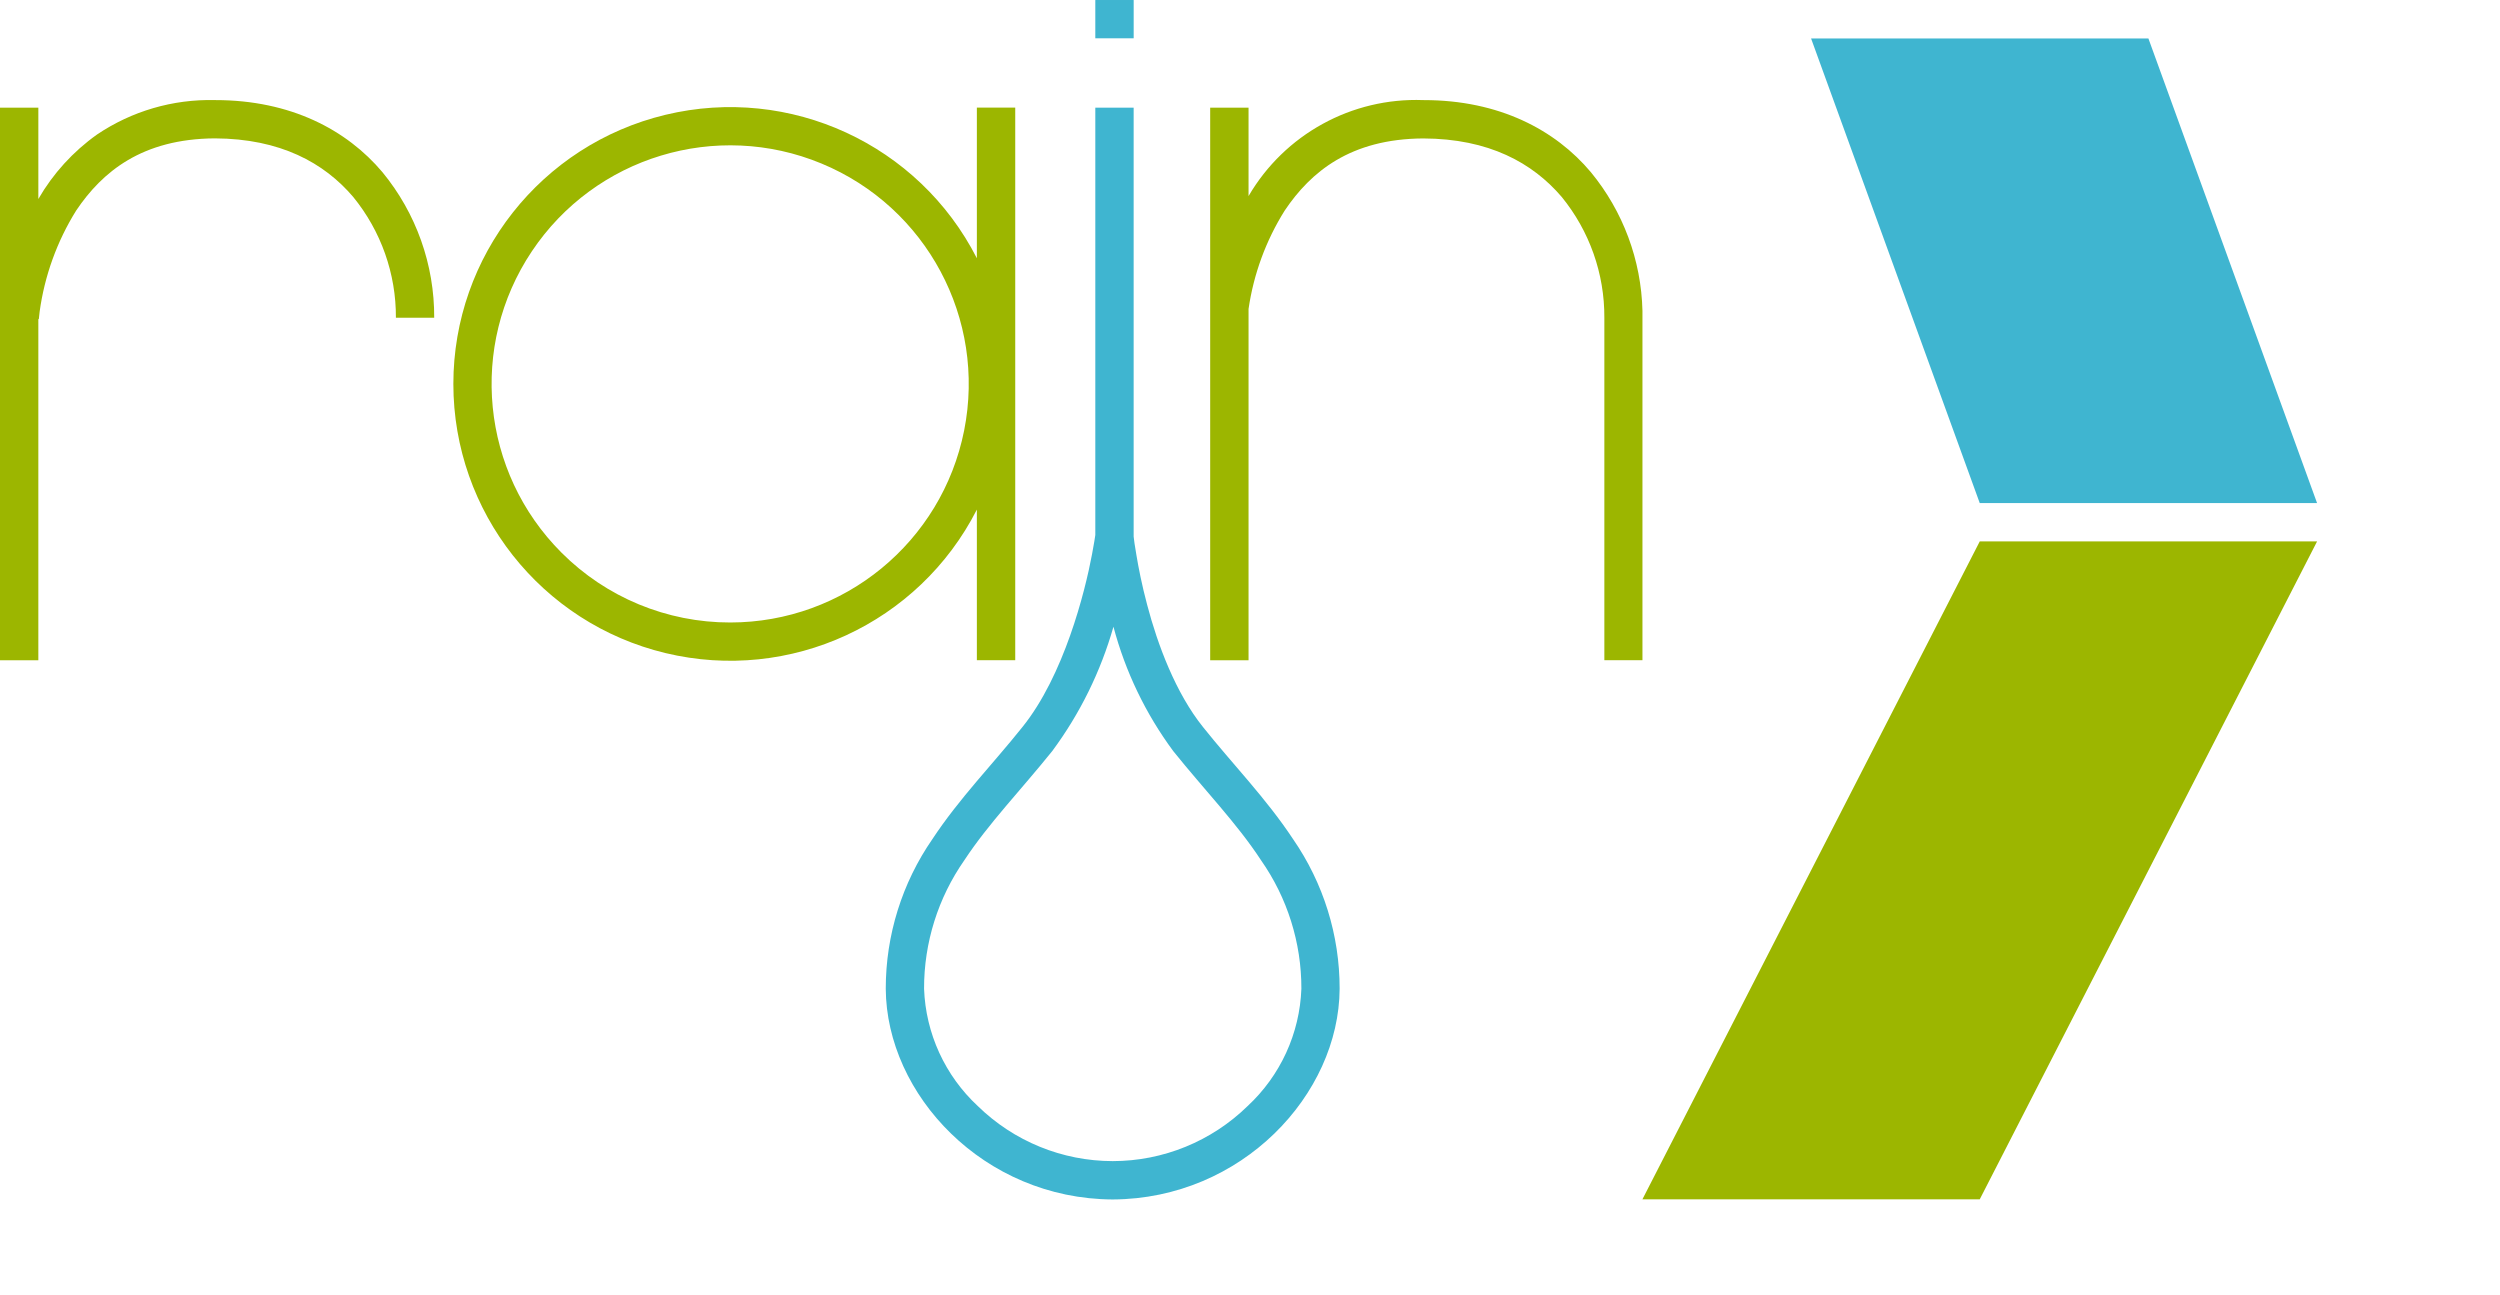
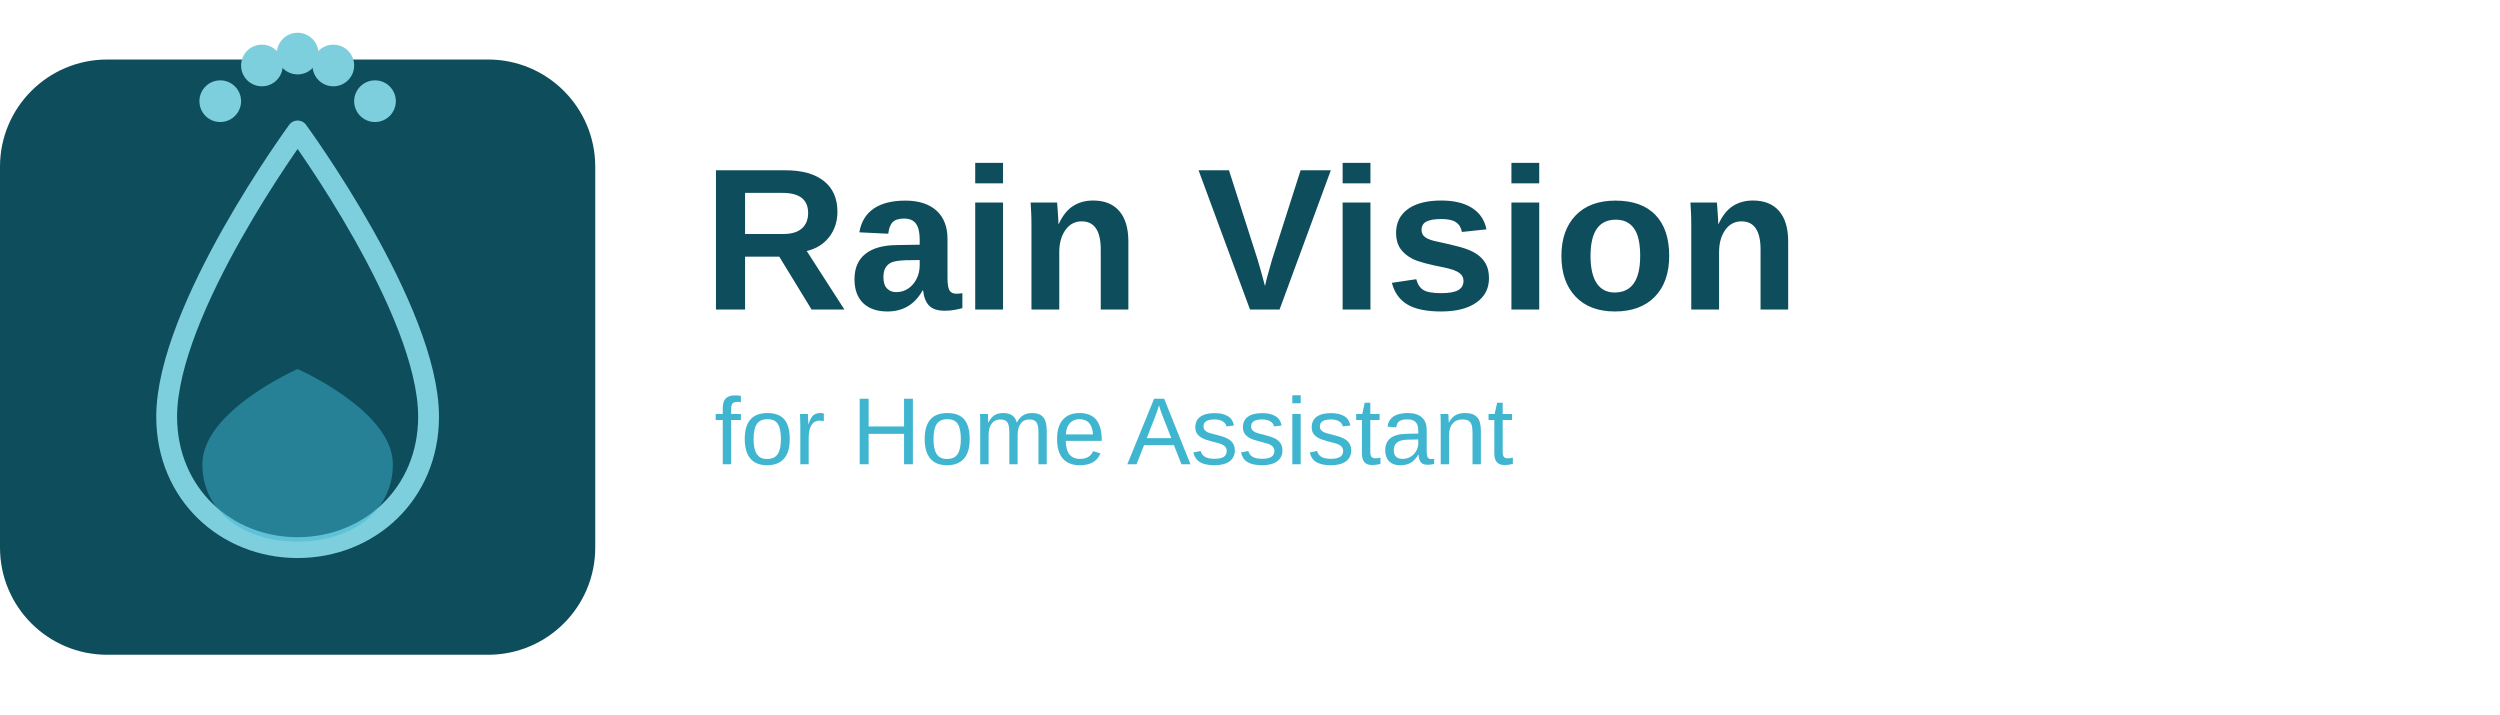
- <svg xmlns="http://www.w3.org/2000/svg" width="271" height="140.288" viewBox="0 0 271 140.288">
-   <defs>
-     <clipPath id="clip-path">
-       <rect id="Rettangolo_2" data-name="Rettangolo 2" width="251.17" height="130.023" fill="none" />
-     </clipPath>
-     <clipPath id="clip-path-2">
-       <rect id="Rettangolo_3" data-name="Rettangolo 3" width="271" height="140.286" fill="none" />
-     </clipPath>
-   </defs>
-   <g id="Raggruppa_1" data-name="Raggruppa 1" style="mix-blend-mode: normal;isolation: isolate">
-     <path id="Tracciato_1" data-name="Tracciato 1" d="M152.706,121.654,189.272,50.34h36.567l-36.567,71.314Z" transform="translate(25.332 8.351)" fill="#9cb600" />
-     <path id="Tracciato_2" data-name="Tracciato 2" d="M168.388,3.576h36.566L223.237,53.94H186.671Z" transform="translate(27.933 0.593)" fill="#3fb5d0" />
-     <g id="Raggruppa_2" data-name="Raggruppa 2" transform="translate(0 0)">
-       <g id="Raggruppa_1-2" data-name="Raggruppa 1" clip-path="url(#clip-path)">
-         <path id="Tracciato_3" data-name="Tracciato 3" d="M106.958,124.205a20.953,20.953,0,0,1-14.628-5.971,18.253,18.253,0,0,1-5.822-12.716,24.23,24.23,0,0,1,4.376-13.944C93.5,87.6,97.033,83.95,100.4,79.759a41.878,41.878,0,0,0,6.637-13.481,39.813,39.813,0,0,0,6.487,13.486c3.357,4.186,6.9,7.831,9.5,11.81a24.181,24.181,0,0,1,4.385,13.944,18.257,18.257,0,0,1-5.826,12.716,20.933,20.933,0,0,1-14.624,5.971m-1.888-114.2V56.335c-.033.2-.132.941-.357,2.093-.764,4.095-3.05,13.158-7.555,18.736-3.182,3.991-6.82,7.7-9.742,12.126a28.5,28.5,0,0,0-5.062,16.228c.069,11.476,10.6,22.777,24.6,22.844,14-.068,24.536-11.369,24.6-22.844A28.481,28.481,0,0,0,126.5,89.29c-2.924-4.422-6.564-8.136-9.744-12.126-2.976-3.7-4.936-8.954-6.065-13.26-.574-2.151-.946-4.064-1.171-5.433-.177-.992-.266-1.681-.293-1.975V10.009H105.07" transform="translate(13.661 1.66)" fill="#3fb5d0" />
-         <rect id="Rettangolo_1" data-name="Rettangolo 1" width="4.158" height="4.151" transform="translate(118.732 0.001)" fill="#3fb5d0" />
-       </g>
-     </g>
-     <g id="Raggruppa_4" data-name="Raggruppa 4" transform="translate(0 0.001)">
-       <g id="Raggruppa_3" data-name="Raggruppa 3" clip-path="url(#clip-path-2)">
-         <path id="Tracciato_4" data-name="Tracciato 4" d="M53.87,58.25A25.861,25.861,0,1,1,72.16,65.826,25.8,25.8,0,0,1,53.87,58.25M42.152,39.967A30.01,30.01,0,0,0,98.9,53.589V69.915h4.16v-59.9H98.9V26.344A30.01,30.01,0,0,0,42.152,39.967" transform="translate(6.992 1.651)" fill="#9cb600" />
-         <path id="Tracciato_5" data-name="Tracciato 5" d="M23.285,9.306a21.881,21.881,0,0,0-12.773,3.736,22.19,22.19,0,0,0-6.355,6.986v-9.9H0v59.9H4.156V33.04l.052.015s.022-.26.087-.8a27.905,27.905,0,0,1,3.965-10.98c2.826-4.2,7.134-7.767,15.024-7.82,7.106.031,11.847,2.647,15,6.345a20.542,20.542,0,0,1,4.632,13.1h4.152a24.646,24.646,0,0,0-5.61-15.778c-3.87-4.594-9.958-7.816-18.1-7.816Z" transform="translate(0 1.543)" fill="#9cb600" />
-         <path id="Tracciato_6" data-name="Tracciato 6" d="M135.607,9.306a21.017,21.017,0,0,0-18.93,10.407V10.126h-4.158v59.9h4.158V31.953A27.548,27.548,0,0,1,120.6,21.276c2.825-4.2,7.127-7.767,15.012-7.813,7.12.024,11.849,2.64,15.01,6.337a20.546,20.546,0,0,1,4.625,13.1V70.025h4.13V32.145a24.565,24.565,0,0,0-5.59-15.022c-3.855-4.594-9.951-7.816-18.1-7.816Z" transform="translate(18.665 1.543)" fill="#9cb600" />
-       </g>
-     </g>
-   </g>
+ <svg xmlns="http://www.w3.org/2000/svg" viewBox="0 0 420 120" width="420" height="120">
+   <rect x="0" y="10" width="100" height="100" rx="18" fill="#0e4d5c" />
+   <path d="M50 22 C50 22 28 52 28 70 C28 83 38 92 50 92 C62 92 72 83 72 70 C72 52 50 22 50 22 Z" fill="none" stroke="#7ecfde" stroke-width="3.5" stroke-linejoin="round" />
+   <path d="M50 62 C50 62 34 69 34 78 C34 86 41 91 50 91 C59 91 66 86 66 78 C66 69 50 62 50 62 Z" fill="#3fb5d0" opacity="0.5" />
+   <circle cx="37" cy="17" r="3.5" fill="#7ecfde" />
+   <circle cx="44" cy="11" r="3.5" fill="#7ecfde" />
+   <circle cx="50" cy="9" r="3.5" fill="#7ecfde" />
+   <circle cx="56" cy="11" r="3.5" fill="#7ecfde" />
+   <circle cx="63" cy="17" r="3.5" fill="#7ecfde" />
+   <text x="118" y="52" font-family="Arial, Helvetica, sans-serif" font-size="34" font-weight="600" fill="#0e4d5c">Rain Vision</text>
+   <text x="120" y="78" font-family="Arial, Helvetica, sans-serif" font-size="16" font-weight="400" fill="#3fb5d0">for Home Assistant</text>
</svg>
